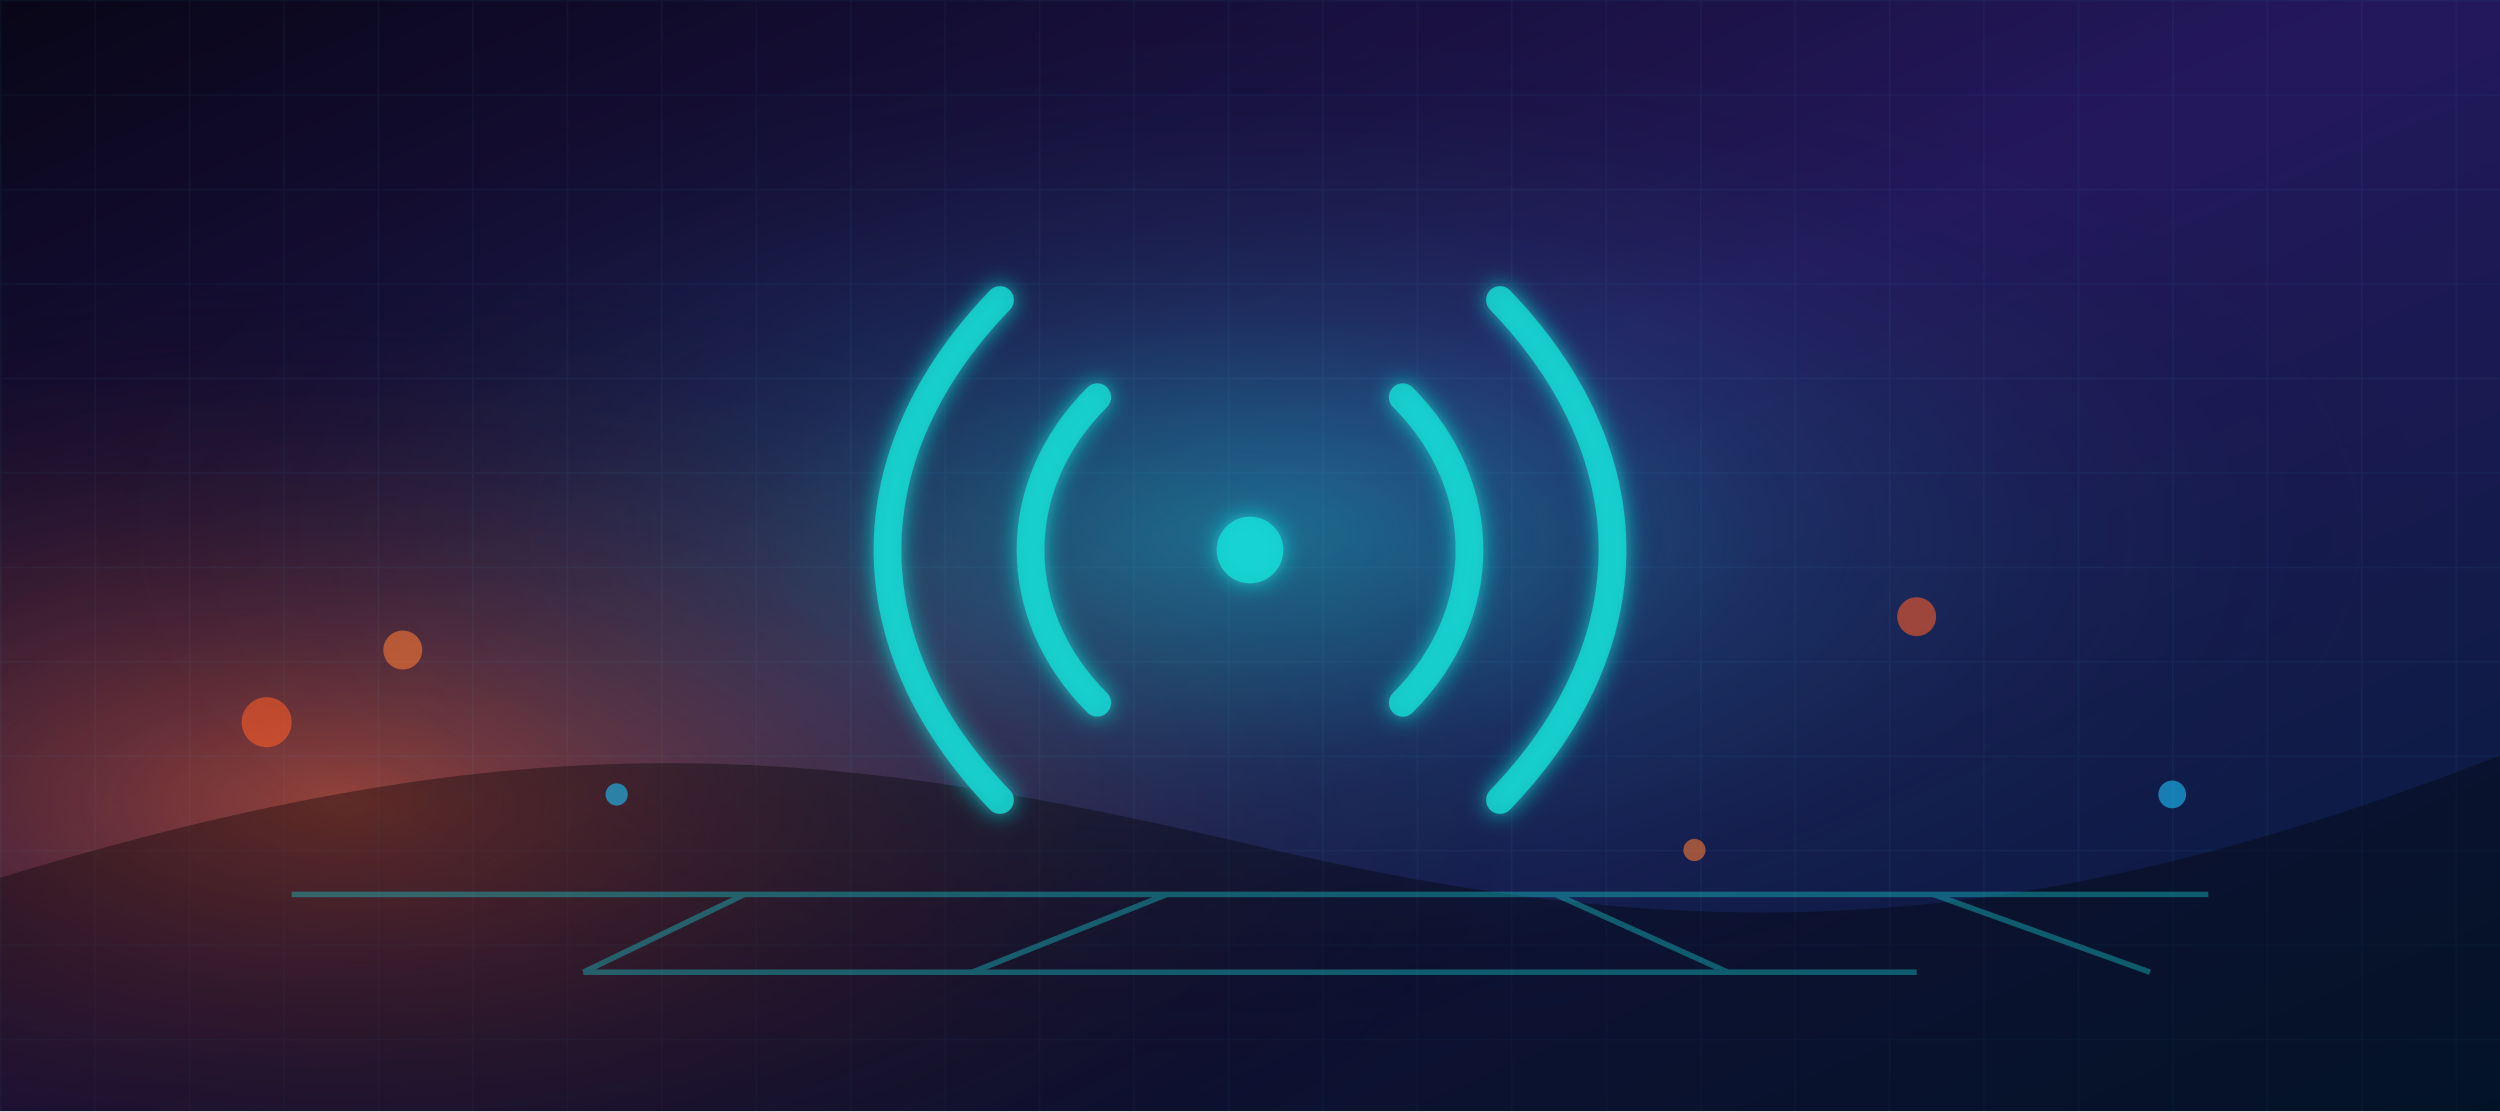
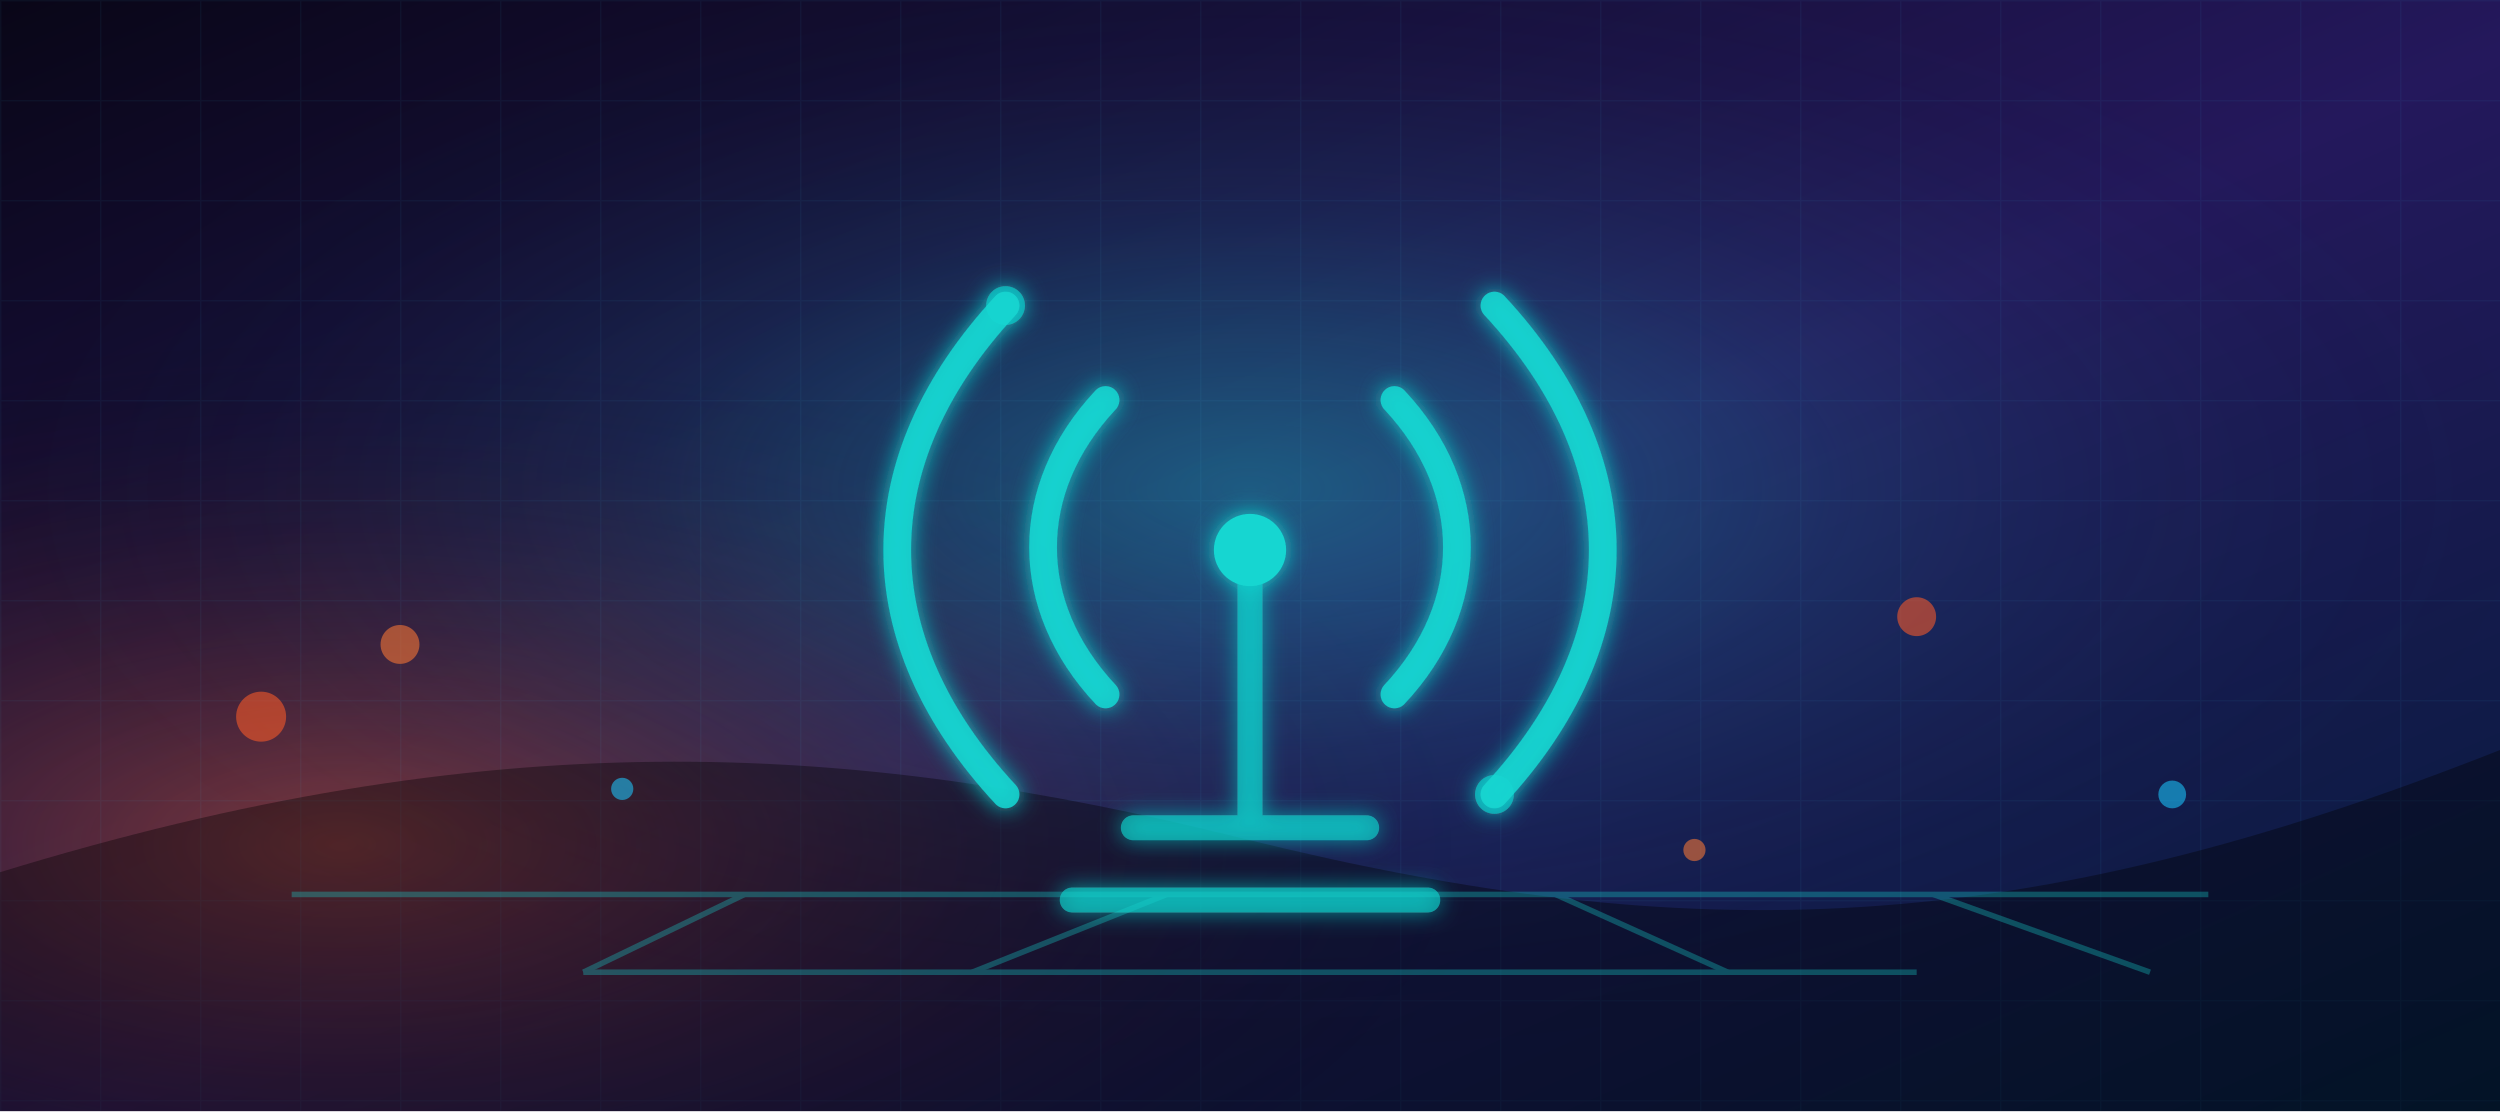
- <svg xmlns="http://www.w3.org/2000/svg" viewBox="0 0 900 400" role="img" aria-labelledby="title-ijece_cover.svg desc-ijece_cover.svg">
+ <svg xmlns="http://www.w3.org/2000/svg" viewBox="0 0 900 400" role="img" aria-labelledby="title-j2 desc-j2">
  <defs>
-     <linearGradient id="bg2" x1="0%" y1="0%" x2="100%" y2="100%">
+     <linearGradient id="bg-j2" x1="0%" y1="0%" x2="100%" y2="100%">
      <stop offset="0%" stop-color="#090617" />
-       <stop offset="48%" stop-color="#24185c" />
+       <stop offset="52%" stop-color="#24185c" />
      <stop offset="100%" stop-color="#041d3c" />
    </linearGradient>
-     <radialGradient id="core2" cx="50%" cy="48%" r="48%">
-       <stop offset="0%" stop-color="#16d6d1" stop-opacity="0.45" />
-       <stop offset="42%" stop-color="#16d6d1" stop-opacity="0.12" />
+     <radialGradient id="core-j2" cx="50%" cy="44%" r="52%">
+       <stop offset="0%" stop-color="#16d6d1" stop-opacity="0.36" />
+       <stop offset="46%" stop-color="#16d6d1" stop-opacity="0.1" />
      <stop offset="100%" stop-color="#000000" stop-opacity="0" />
    </radialGradient>
-     <radialGradient id="warm2" cx="14%" cy="72%" r="48%">
-       <stop offset="0%" stop-color="#ff6b24" stop-opacity="0.7" />
+     <radialGradient id="warm-j2" cx="14%" cy="76%" r="46%">
+       <stop offset="0%" stop-color="#ff6b24" stop-opacity="0.58" />
      <stop offset="100%" stop-color="#000000" stop-opacity="0" />
    </radialGradient>
-     <pattern id="mesh2" width="34" height="34" patternUnits="userSpaceOnUse">
-       <path d="M34 0H0V34" fill="none" stroke="#43d4ff" stroke-opacity="0.05" stroke-width="1" />
+     <pattern id="mesh-j2" width="36" height="36" patternUnits="userSpaceOnUse">
+       <path d="M36 0H0V36" fill="none" stroke="#43d4ff" stroke-opacity="0.05" stroke-width="1" />
    </pattern>
-     <filter id="softGlow2" x="-30%" y="-30%" width="160%" height="160%">
+     <filter id="glow-j2" x="-30%" y="-30%" width="160%" height="160%">
      <feGaussianBlur stdDeviation="4" result="blur" />
      <feMerge>
        <feMergeNode in="blur" />
        <feMergeNode in="SourceGraphic" />
      </feMerge>
    </filter>
  </defs>
-   <rect width="900" height="400" fill="url(#bg2)" />
-   <rect width="900" height="400" fill="url(#warm2)" opacity="0.75" />
-   <rect width="900" height="400" fill="url(#core2)" />
-   <rect width="900" height="400" fill="url(#mesh2)" />
-   <path d="M0 316c190-58 296-48 450-12 160 38 278 35 450-32v128H0z" fill="#000000" opacity="0.35" />
-   <g opacity="0.58">
-     <circle cx="96" cy="260" r="9" fill="#ff5b27" />
-     <circle cx="145" cy="234" r="7" fill="#ff7a33" />
-     <circle cx="222" cy="286" r="4" fill="#1cc8ff" />
+   <rect width="900" height="400" fill="url(#bg-j2)" />
+   <rect width="900" height="400" fill="url(#warm-j2)" opacity="0.72" />
+   <rect width="900" height="400" fill="url(#core-j2)" />
+   <rect width="900" height="400" fill="url(#mesh-j2)" />
+   <path d="M0 314c176-54 304-48 448-12 162 40 280 36 452-32v130H0z" fill="#000000" opacity="0.36" />
+   <g opacity="0.56">
+     <circle cx="94" cy="258" r="9" fill="#ff5b27" />
+     <circle cx="144" cy="232" r="7" fill="#ff7a33" />
+     <circle cx="224" cy="284" r="4" fill="#1cc8ff" />
    <circle cx="690" cy="222" r="7" fill="#ff5b27" />
    <circle cx="782" cy="286" r="5" fill="#19c7ff" />
    <circle cx="610" cy="306" r="4" fill="#ff7a33" />
  </g>
-   <g filter="url(#softGlow2)">
-     <circle cx="450" cy="198" r="12" fill="#16d6d1" opacity="0.9" />
-     <path d="M395 253c-32-32-32-78 0-110M505 143c32 32 32 78 0 110M360 288c-54-56-54-124 0-180M540 108c54 56 54 124 0 180" fill="none" stroke="#16d6d1" stroke-linecap="round" stroke-linejoin="round" stroke-width="10" opacity="0.85" />
+   <g filter="url(#glow-j2)" stroke-linecap="round" stroke-linejoin="round">
+     <circle cx="450" cy="198" r="13" fill="#16d6d1" />
+     <path d="M398 250c-30-32-30-74 0-106M502 144c30 32 30 74 0 106M362 286c-52-56-52-120 0-176M538 110c52 56 52 120 0 176" fill="none" stroke="#16d6d1" stroke-width="10" stroke-linecap="round" opacity="0.88" />
+     <path d="M450 210v88M408 298h84M386 324h128" fill="none" stroke="#16d6d1" stroke-width="9" stroke-linecap="round" opacity="0.62" />
+     <circle cx="362" cy="110" r="7" fill="#16d6d1" opacity="0.64" />
+     <circle cx="538" cy="286" r="7" fill="#16d6d1" opacity="0.64" />
  </g>
-   <g opacity="0.38" stroke="#16d6d1" stroke-width="2">
+   <g opacity="0.32" stroke="#16d6d1" stroke-width="2" fill="none">
    <path d="M105 322h690" />
    <path d="M210 350h480" />
    <path d="M268 322l-58 28M420 322l-70 28M560 322l62 28M696 322l78 28" />
  </g>
</svg>
